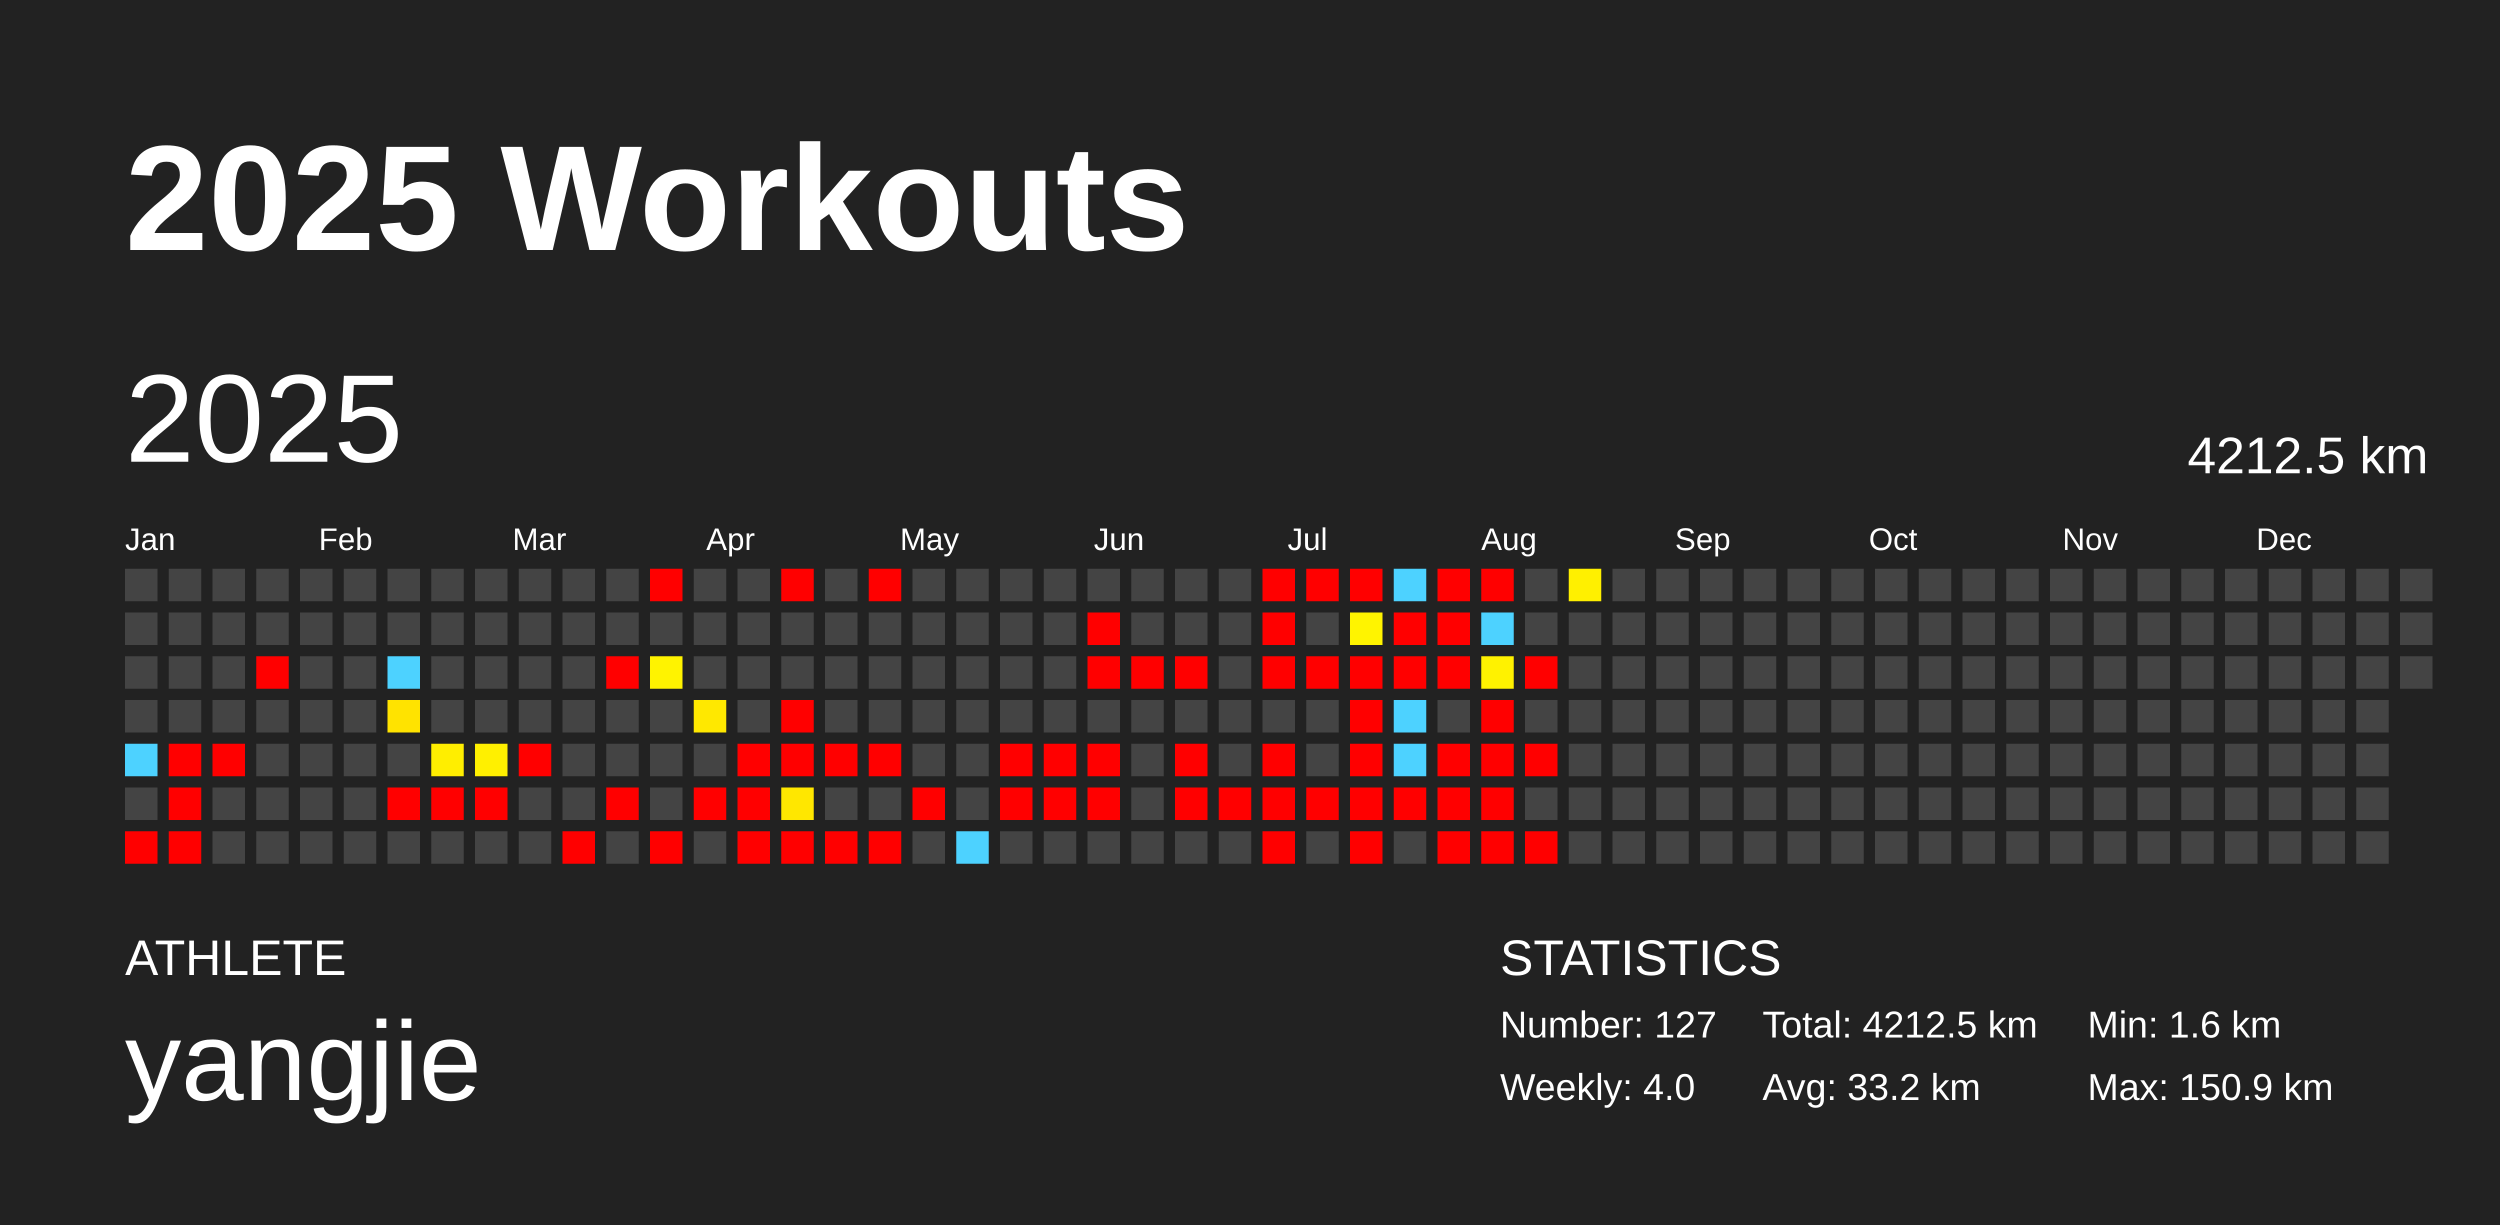
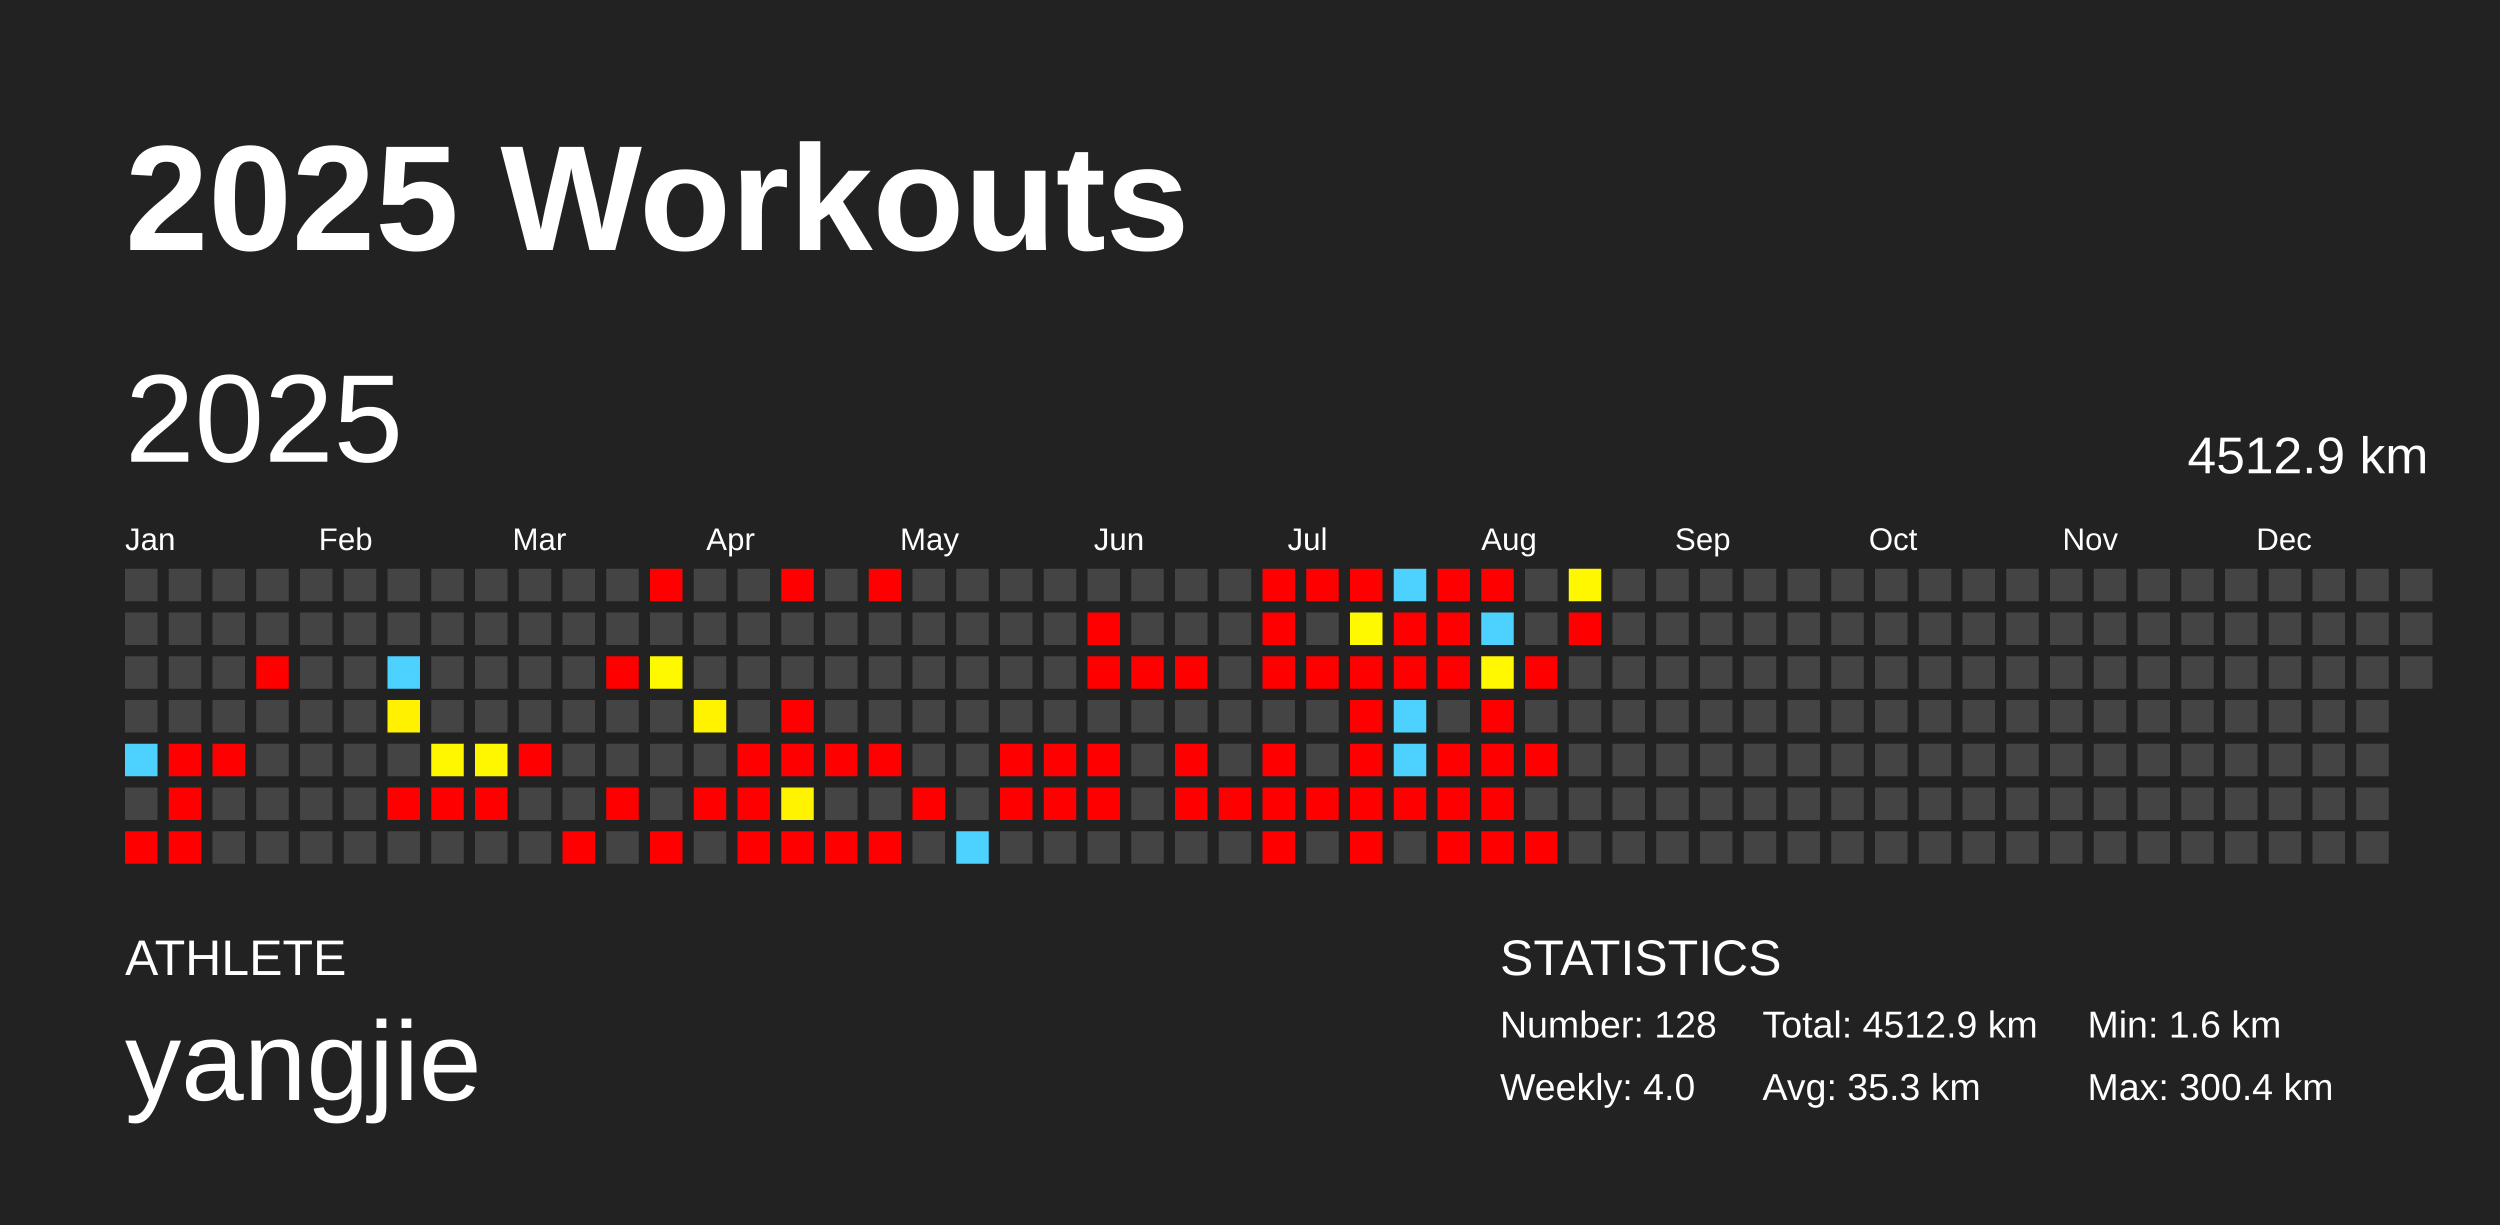
<svg xmlns="http://www.w3.org/2000/svg" baseProfile="full" height="98mm" version="1.1" viewBox="0,0,200,98" width="200mm">
  <defs />
  <rect fill="#222222" height="98" width="200" x="0" y="0" />
  <text fill="#FFFFFF" style="font-size:12px; font-family:Arial; font-weight:bold;" x="10" y="20">2025 Workouts</text>
  <text fill="#FFFFFF" style="font-size:4px; font-family:Arial" x="10" y="78">ATHLETE</text>
  <text fill="#FFFFFF" style="font-size:9px; font-family:Arial" x="10" y="88">yangjie</text>
  <text fill="#FFFFFF" style="font-size:4px; font-family:Arial" x="120" y="78">STATISTICS</text>
-   <text fill="#FFFFFF" style="font-size:3px; font-family:Arial" x="120" y="83">Number: 127</text>
+   <text fill="#FFFFFF" style="font-size:3px; font-family:Arial" x="120" y="83">Number: 128</text>
  <text fill="#FFFFFF" style="font-size:3px; font-family:Arial" x="120" y="88">Weekly: 4.0</text>
-   <text fill="#FFFFFF" style="font-size:3px; font-family:Arial" x="141" y="83">Total: 4212.5 km</text>
-   <text fill="#FFFFFF" style="font-size:3px; font-family:Arial" x="141" y="88">Avg: 33.2 km</text>
+   <text fill="#FFFFFF" style="font-size:3px; font-family:Arial" x="141" y="83">Total: 4512.9 km</text>
+   <text fill="#FFFFFF" style="font-size:3px; font-family:Arial" x="141" y="88">Avg: 35.3 km</text>
  <text fill="#FFFFFF" style="font-size:3px; font-family:Arial" x="167" y="83">Min: 1.6 km</text>
-   <text fill="#FFFFFF" style="font-size:3px; font-family:Arial" x="167" y="88">Max: 150.9 km</text>
+   <text fill="#FFFFFF" style="font-size:3px; font-family:Arial" x="167" y="88">Max: 300.4 km</text>
  <text dominant-baseline="hanging" fill="#FFFFFF" style="font-size:10.0px; font-family:Arial;" x="10" y="30">2025</text>
-   <text dominant-baseline="hanging" fill="#FFFFFF" style="font-size:4.125px; font-family:Arial;" x="175" y="35">4212.5 km</text>
+   <text dominant-baseline="hanging" fill="#FFFFFF" style="font-size:4.125px; font-family:Arial;" x="175" y="35">4512.9 km</text>
  <text fill="#FFFFFF" style="font-size:2.5px; font-family:Arial" x="10.0" y="44">Jan</text>
  <text fill="#FFFFFF" style="font-size:2.5px; font-family:Arial" x="25.5" y="44">Feb</text>
  <text fill="#FFFFFF" style="font-size:2.5px; font-family:Arial" x="41.0" y="44">Mar</text>
  <text fill="#FFFFFF" style="font-size:2.5px; font-family:Arial" x="56.5" y="44">Apr</text>
  <text fill="#FFFFFF" style="font-size:2.5px; font-family:Arial" x="72.0" y="44">May</text>
  <text fill="#FFFFFF" style="font-size:2.5px; font-family:Arial" x="87.5" y="44">Jun</text>
  <text fill="#FFFFFF" style="font-size:2.5px; font-family:Arial" x="103.0" y="44">Jul</text>
  <text fill="#FFFFFF" style="font-size:2.5px; font-family:Arial" x="118.5" y="44">Aug</text>
  <text fill="#FFFFFF" style="font-size:2.5px; font-family:Arial" x="134.0" y="44">Sep</text>
  <text fill="#FFFFFF" style="font-size:2.5px; font-family:Arial" x="149.5" y="44">Oct</text>
  <text fill="#FFFFFF" style="font-size:2.5px; font-family:Arial" x="165.0" y="44">Nov</text>
  <text fill="#FFFFFF" style="font-size:2.5px; font-family:Arial" x="180.5" y="44">Dec</text>
  <rect fill="#444444" height="2.6" width="2.6" x="10.0" y="45.5" />
  <rect fill="#444444" height="2.6" width="2.6" x="10.0" y="49.0" />
  <rect fill="#444444" height="2.6" width="2.6" x="10.0" y="52.5" />
  <rect fill="#444444" height="2.6" width="2.6" x="10.0" y="56.0" />
  <rect fill="#4dd2ff" height="2.6" width="2.6" x="10.0" y="59.5" />
  <rect fill="#444444" height="2.6" width="2.6" x="10.0" y="63.0" />
  <rect fill="red" height="2.6" width="2.6" x="10.0" y="66.5" />
  <rect fill="#444444" height="2.6" width="2.6" x="13.5" y="45.5" />
  <rect fill="#444444" height="2.6" width="2.6" x="13.5" y="49.0" />
  <rect fill="#444444" height="2.6" width="2.6" x="13.5" y="52.5" />
  <rect fill="#444444" height="2.6" width="2.6" x="13.5" y="56.0" />
  <rect fill="red" height="2.6" width="2.6" x="13.5" y="59.5" />
  <rect fill="red" height="2.6" width="2.6" x="13.5" y="63.0" />
  <rect fill="red" height="2.6" width="2.6" x="13.5" y="66.5" />
  <rect fill="#444444" height="2.6" width="2.6" x="17.0" y="45.5" />
  <rect fill="#444444" height="2.6" width="2.6" x="17.0" y="49.0" />
  <rect fill="#444444" height="2.6" width="2.6" x="17.0" y="52.5" />
  <rect fill="#444444" height="2.6" width="2.6" x="17.0" y="56.0" />
  <rect fill="red" height="2.6" width="2.6" x="17.0" y="59.5" />
  <rect fill="#444444" height="2.6" width="2.6" x="17.0" y="63.0" />
  <rect fill="#444444" height="2.6" width="2.6" x="17.0" y="66.5" />
  <rect fill="#444444" height="2.6" width="2.6" x="20.5" y="45.5" />
  <rect fill="#444444" height="2.6" width="2.6" x="20.5" y="49.0" />
  <rect fill="red" height="2.6" width="2.6" x="20.5" y="52.5" />
  <rect fill="#444444" height="2.6" width="2.6" x="20.5" y="56.0" />
  <rect fill="#444444" height="2.6" width="2.6" x="20.5" y="59.5" />
  <rect fill="#444444" height="2.6" width="2.6" x="20.5" y="63.0" />
  <rect fill="#444444" height="2.6" width="2.6" x="20.5" y="66.5" />
  <rect fill="#444444" height="2.6" width="2.6" x="24.0" y="45.5" />
  <rect fill="#444444" height="2.6" width="2.6" x="24.0" y="49.0" />
  <rect fill="#444444" height="2.6" width="2.6" x="24.0" y="52.5" />
  <rect fill="#444444" height="2.6" width="2.6" x="24.0" y="56.0" />
  <rect fill="#444444" height="2.6" width="2.6" x="24.0" y="59.5" />
  <rect fill="#444444" height="2.6" width="2.6" x="24.0" y="63.0" />
  <rect fill="#444444" height="2.6" width="2.6" x="24.0" y="66.5" />
  <rect fill="#444444" height="2.6" width="2.6" x="27.5" y="45.5" />
  <rect fill="#444444" height="2.6" width="2.6" x="27.5" y="49.0" />
  <rect fill="#444444" height="2.6" width="2.6" x="27.5" y="52.5" />
  <rect fill="#444444" height="2.6" width="2.6" x="27.5" y="56.0" />
  <rect fill="#444444" height="2.6" width="2.6" x="27.5" y="59.5" />
  <rect fill="#444444" height="2.6" width="2.6" x="27.5" y="63.0" />
  <rect fill="#444444" height="2.6" width="2.6" x="27.5" y="66.5" />
  <rect fill="#444444" height="2.6" width="2.6" x="31.0" y="45.5" />
  <rect fill="#444444" height="2.6" width="2.6" x="31.0" y="49.0" />
  <rect fill="#4dd2ff" height="2.6" width="2.6" x="31.0" y="52.5" />
-   <rect fill="#ffe300" height="2.6" width="2.6" x="31.0" y="56.0" />
+   <rect fill="#fff100" height="2.6" width="2.6" x="31.0" y="56.0" />
  <rect fill="#444444" height="2.6" width="2.6" x="31.0" y="59.5" />
  <rect fill="red" height="2.6" width="2.6" x="31.0" y="63.0" />
  <rect fill="#444444" height="2.6" width="2.6" x="31.0" y="66.5" />
  <rect fill="#444444" height="2.6" width="2.6" x="34.5" y="45.5" />
  <rect fill="#444444" height="2.6" width="2.6" x="34.5" y="49.0" />
  <rect fill="#444444" height="2.6" width="2.6" x="34.5" y="52.5" />
  <rect fill="#444444" height="2.6" width="2.6" x="34.5" y="56.0" />
-   <rect fill="#ffee00" height="2.6" width="2.6" x="34.5" y="59.5" />
+   <rect fill="#fff700" height="2.6" width="2.6" x="34.5" y="59.5" />
  <rect fill="red" height="2.6" width="2.6" x="34.5" y="63.0" />
  <rect fill="#444444" height="2.6" width="2.6" x="34.5" y="66.5" />
  <rect fill="#444444" height="2.6" width="2.6" x="38.0" y="45.5" />
  <rect fill="#444444" height="2.6" width="2.6" x="38.0" y="49.0" />
  <rect fill="#444444" height="2.6" width="2.6" x="38.0" y="52.5" />
  <rect fill="#444444" height="2.6" width="2.6" x="38.0" y="56.0" />
-   <rect fill="#fff000" height="2.6" width="2.6" x="38.0" y="59.5" />
+   <rect fill="#fff700" height="2.6" width="2.6" x="38.0" y="59.5" />
  <rect fill="red" height="2.6" width="2.6" x="38.0" y="63.0" />
  <rect fill="#444444" height="2.6" width="2.6" x="38.0" y="66.5" />
  <rect fill="#444444" height="2.6" width="2.6" x="41.5" y="45.5" />
  <rect fill="#444444" height="2.6" width="2.6" x="41.5" y="49.0" />
  <rect fill="#444444" height="2.6" width="2.6" x="41.5" y="52.5" />
  <rect fill="#444444" height="2.6" width="2.6" x="41.5" y="56.0" />
  <rect fill="red" height="2.6" width="2.6" x="41.5" y="59.5" />
  <rect fill="#444444" height="2.6" width="2.6" x="41.5" y="63.0" />
  <rect fill="#444444" height="2.6" width="2.6" x="41.5" y="66.5" />
  <rect fill="#444444" height="2.6" width="2.6" x="45.0" y="45.5" />
  <rect fill="#444444" height="2.6" width="2.6" x="45.0" y="49.0" />
  <rect fill="#444444" height="2.6" width="2.6" x="45.0" y="52.5" />
  <rect fill="#444444" height="2.6" width="2.6" x="45.0" y="56.0" />
  <rect fill="#444444" height="2.6" width="2.6" x="45.0" y="59.5" />
  <rect fill="#444444" height="2.6" width="2.6" x="45.0" y="63.0" />
  <rect fill="red" height="2.6" width="2.6" x="45.0" y="66.5" />
  <rect fill="#444444" height="2.6" width="2.6" x="48.5" y="45.5" />
  <rect fill="#444444" height="2.6" width="2.6" x="48.5" y="49.0" />
  <rect fill="red" height="2.6" width="2.6" x="48.5" y="52.5" />
  <rect fill="#444444" height="2.6" width="2.6" x="48.5" y="56.0" />
  <rect fill="#444444" height="2.6" width="2.6" x="48.5" y="59.5" />
  <rect fill="red" height="2.6" width="2.6" x="48.5" y="63.0" />
  <rect fill="#444444" height="2.6" width="2.6" x="48.5" y="66.5" />
  <rect fill="red" height="2.6" width="2.6" x="52.0" y="45.5" />
  <rect fill="#444444" height="2.6" width="2.6" x="52.0" y="49.0" />
-   <rect fill="#fff300" height="2.6" width="2.6" x="52.0" y="52.5" />
+   <rect fill="#fff900" height="2.6" width="2.6" x="52.0" y="52.5" />
  <rect fill="#444444" height="2.6" width="2.6" x="52.0" y="56.0" />
  <rect fill="#444444" height="2.6" width="2.6" x="52.0" y="59.5" />
  <rect fill="#444444" height="2.6" width="2.6" x="52.0" y="63.0" />
  <rect fill="red" height="2.6" width="2.6" x="52.0" y="66.5" />
  <rect fill="#444444" height="2.6" width="2.6" x="55.5" y="45.5" />
  <rect fill="#444444" height="2.6" width="2.6" x="55.5" y="49.0" />
  <rect fill="#444444" height="2.6" width="2.6" x="55.5" y="52.5" />
-   <rect fill="#ffe800" height="2.6" width="2.6" x="55.5" y="56.0" />
+   <rect fill="#fff300" height="2.6" width="2.6" x="55.5" y="56.0" />
  <rect fill="#444444" height="2.6" width="2.6" x="55.5" y="59.5" />
  <rect fill="red" height="2.6" width="2.6" x="55.5" y="63.0" />
  <rect fill="#444444" height="2.6" width="2.6" x="55.5" y="66.5" />
  <rect fill="#444444" height="2.6" width="2.6" x="59.0" y="45.5" />
  <rect fill="#444444" height="2.6" width="2.6" x="59.0" y="49.0" />
  <rect fill="#444444" height="2.6" width="2.6" x="59.0" y="52.5" />
  <rect fill="#444444" height="2.6" width="2.6" x="59.0" y="56.0" />
  <rect fill="red" height="2.6" width="2.6" x="59.0" y="59.5" />
  <rect fill="red" height="2.6" width="2.6" x="59.0" y="63.0" />
  <rect fill="red" height="2.6" width="2.6" x="59.0" y="66.5" />
  <rect fill="red" height="2.6" width="2.6" x="62.5" y="45.5" />
  <rect fill="#444444" height="2.6" width="2.6" x="62.5" y="49.0" />
  <rect fill="#444444" height="2.6" width="2.6" x="62.5" y="52.5" />
  <rect fill="red" height="2.6" width="2.6" x="62.5" y="56.0" />
  <rect fill="red" height="2.6" width="2.6" x="62.5" y="59.5" />
-   <rect fill="#ffe700" height="2.6" width="2.6" x="62.5" y="63.0" />
+   <rect fill="#fff300" height="2.6" width="2.6" x="62.5" y="63.0" />
  <rect fill="red" height="2.6" width="2.6" x="62.5" y="66.5" />
  <rect fill="#444444" height="2.6" width="2.6" x="66.0" y="45.5" />
  <rect fill="#444444" height="2.6" width="2.6" x="66.0" y="49.0" />
  <rect fill="#444444" height="2.6" width="2.6" x="66.0" y="52.5" />
  <rect fill="#444444" height="2.6" width="2.6" x="66.0" y="56.0" />
  <rect fill="red" height="2.6" width="2.6" x="66.0" y="59.5" />
  <rect fill="#444444" height="2.6" width="2.6" x="66.0" y="63.0" />
  <rect fill="red" height="2.6" width="2.6" x="66.0" y="66.5" />
  <rect fill="red" height="2.6" width="2.6" x="69.5" y="45.5" />
  <rect fill="#444444" height="2.6" width="2.6" x="69.5" y="49.0" />
  <rect fill="#444444" height="2.6" width="2.6" x="69.5" y="52.5" />
  <rect fill="#444444" height="2.6" width="2.6" x="69.5" y="56.0" />
  <rect fill="red" height="2.6" width="2.6" x="69.5" y="59.5" />
  <rect fill="#444444" height="2.6" width="2.6" x="69.5" y="63.0" />
  <rect fill="red" height="2.6" width="2.6" x="69.5" y="66.5" />
  <rect fill="#444444" height="2.6" width="2.6" x="73.0" y="45.5" />
  <rect fill="#444444" height="2.6" width="2.6" x="73.0" y="49.0" />
  <rect fill="#444444" height="2.6" width="2.6" x="73.0" y="52.5" />
  <rect fill="#444444" height="2.6" width="2.6" x="73.0" y="56.0" />
  <rect fill="#444444" height="2.6" width="2.6" x="73.0" y="59.5" />
  <rect fill="red" height="2.6" width="2.6" x="73.0" y="63.0" />
  <rect fill="#444444" height="2.6" width="2.6" x="73.0" y="66.5" />
  <rect fill="#444444" height="2.6" width="2.6" x="76.5" y="45.5" />
  <rect fill="#444444" height="2.6" width="2.6" x="76.5" y="49.0" />
  <rect fill="#444444" height="2.6" width="2.6" x="76.5" y="52.5" />
  <rect fill="#444444" height="2.6" width="2.6" x="76.5" y="56.0" />
  <rect fill="#444444" height="2.6" width="2.6" x="76.5" y="59.5" />
  <rect fill="#444444" height="2.6" width="2.6" x="76.5" y="63.0" />
  <rect fill="#4dd2ff" height="2.6" width="2.6" x="76.5" y="66.5" />
  <rect fill="#444444" height="2.6" width="2.6" x="80.0" y="45.5" />
  <rect fill="#444444" height="2.6" width="2.6" x="80.0" y="49.0" />
  <rect fill="#444444" height="2.6" width="2.6" x="80.0" y="52.5" />
  <rect fill="#444444" height="2.6" width="2.6" x="80.0" y="56.0" />
  <rect fill="red" height="2.6" width="2.6" x="80.0" y="59.5" />
  <rect fill="red" height="2.6" width="2.6" x="80.0" y="63.0" />
  <rect fill="#444444" height="2.6" width="2.6" x="80.0" y="66.5" />
  <rect fill="#444444" height="2.6" width="2.6" x="83.5" y="45.5" />
  <rect fill="#444444" height="2.6" width="2.6" x="83.5" y="49.0" />
  <rect fill="#444444" height="2.6" width="2.6" x="83.5" y="52.5" />
  <rect fill="#444444" height="2.6" width="2.6" x="83.5" y="56.0" />
  <rect fill="red" height="2.6" width="2.6" x="83.5" y="59.5" />
  <rect fill="red" height="2.6" width="2.6" x="83.5" y="63.0" />
  <rect fill="#444444" height="2.6" width="2.6" x="83.5" y="66.5" />
  <rect fill="#444444" height="2.6" width="2.6" x="87.0" y="45.5" />
  <rect fill="red" height="2.6" width="2.6" x="87.0" y="49.0" />
  <rect fill="red" height="2.6" width="2.6" x="87.0" y="52.5" />
  <rect fill="#444444" height="2.6" width="2.6" x="87.0" y="56.0" />
  <rect fill="red" height="2.6" width="2.6" x="87.0" y="59.5" />
  <rect fill="red" height="2.6" width="2.6" x="87.0" y="63.0" />
  <rect fill="#444444" height="2.6" width="2.6" x="87.0" y="66.5" />
  <rect fill="#444444" height="2.6" width="2.6" x="90.5" y="45.5" />
  <rect fill="#444444" height="2.6" width="2.6" x="90.5" y="49.0" />
  <rect fill="red" height="2.6" width="2.6" x="90.5" y="52.5" />
  <rect fill="#444444" height="2.6" width="2.6" x="90.5" y="56.0" />
  <rect fill="#444444" height="2.6" width="2.6" x="90.5" y="59.5" />
  <rect fill="#444444" height="2.6" width="2.6" x="90.5" y="63.0" />
  <rect fill="#444444" height="2.6" width="2.6" x="90.5" y="66.5" />
  <rect fill="#444444" height="2.6" width="2.6" x="94.0" y="45.5" />
  <rect fill="#444444" height="2.6" width="2.6" x="94.0" y="49.0" />
  <rect fill="red" height="2.6" width="2.6" x="94.0" y="52.5" />
  <rect fill="#444444" height="2.6" width="2.6" x="94.0" y="56.0" />
  <rect fill="red" height="2.6" width="2.6" x="94.0" y="59.5" />
  <rect fill="red" height="2.6" width="2.6" x="94.0" y="63.0" />
  <rect fill="#444444" height="2.6" width="2.6" x="94.0" y="66.5" />
  <rect fill="#444444" height="2.6" width="2.6" x="97.5" y="45.5" />
  <rect fill="#444444" height="2.6" width="2.6" x="97.5" y="49.0" />
  <rect fill="#444444" height="2.6" width="2.6" x="97.5" y="52.5" />
  <rect fill="#444444" height="2.6" width="2.6" x="97.5" y="56.0" />
  <rect fill="#444444" height="2.6" width="2.6" x="97.5" y="59.5" />
  <rect fill="red" height="2.6" width="2.6" x="97.5" y="63.0" />
  <rect fill="#444444" height="2.6" width="2.6" x="97.5" y="66.5" />
  <rect fill="red" height="2.6" width="2.6" x="101.0" y="45.5" />
  <rect fill="red" height="2.6" width="2.6" x="101.0" y="49.0" />
  <rect fill="red" height="2.6" width="2.6" x="101.0" y="52.5" />
  <rect fill="#444444" height="2.6" width="2.6" x="101.0" y="56.0" />
  <rect fill="red" height="2.6" width="2.6" x="101.0" y="59.5" />
  <rect fill="red" height="2.6" width="2.6" x="101.0" y="63.0" />
  <rect fill="red" height="2.6" width="2.6" x="101.0" y="66.5" />
  <rect fill="red" height="2.6" width="2.6" x="104.5" y="45.5" />
  <rect fill="#444444" height="2.6" width="2.6" x="104.5" y="49.0" />
  <rect fill="red" height="2.6" width="2.6" x="104.5" y="52.5" />
  <rect fill="#444444" height="2.6" width="2.6" x="104.5" y="56.0" />
  <rect fill="#444444" height="2.6" width="2.6" x="104.5" y="59.5" />
  <rect fill="red" height="2.6" width="2.6" x="104.5" y="63.0" />
  <rect fill="#444444" height="2.6" width="2.6" x="104.5" y="66.5" />
  <rect fill="red" height="2.6" width="2.6" x="108.0" y="45.5" />
-   <rect fill="#fff400" height="2.6" width="2.6" x="108.0" y="49.0" />
+   <rect fill="#fff900" height="2.6" width="2.6" x="108.0" y="49.0" />
  <rect fill="red" height="2.6" width="2.6" x="108.0" y="52.5" />
  <rect fill="red" height="2.6" width="2.6" x="108.0" y="56.0" />
  <rect fill="red" height="2.6" width="2.6" x="108.0" y="59.5" />
  <rect fill="red" height="2.6" width="2.6" x="108.0" y="63.0" />
  <rect fill="red" height="2.6" width="2.6" x="108.0" y="66.5" />
  <rect fill="#4dd2ff" height="2.6" width="2.6" x="111.5" y="45.5" />
  <rect fill="red" height="2.6" width="2.6" x="111.5" y="49.0" />
  <rect fill="red" height="2.6" width="2.6" x="111.5" y="52.5" />
  <rect fill="#4dd2ff" height="2.6" width="2.6" x="111.5" y="56.0" />
  <rect fill="#4dd2ff" height="2.6" width="2.6" x="111.5" y="59.5" />
  <rect fill="red" height="2.6" width="2.6" x="111.5" y="63.0" />
  <rect fill="#444444" height="2.6" width="2.6" x="111.5" y="66.5" />
  <rect fill="red" height="2.6" width="2.6" x="115.0" y="45.5" />
  <rect fill="red" height="2.6" width="2.6" x="115.0" y="49.0" />
  <rect fill="red" height="2.6" width="2.6" x="115.0" y="52.5" />
  <rect fill="#444444" height="2.6" width="2.6" x="115.0" y="56.0" />
  <rect fill="red" height="2.6" width="2.6" x="115.0" y="59.5" />
  <rect fill="red" height="2.6" width="2.6" x="115.0" y="63.0" />
  <rect fill="red" height="2.6" width="2.6" x="115.0" y="66.5" />
  <rect fill="red" height="2.6" width="2.6" x="118.5" y="45.5" />
  <rect fill="#4dd2ff" height="2.6" width="2.6" x="118.5" y="49.0" />
-   <rect fill="#fff200" height="2.6" width="2.6" x="118.5" y="52.5" />
+   <rect fill="#fff800" height="2.6" width="2.6" x="118.5" y="52.5" />
  <rect fill="red" height="2.6" width="2.6" x="118.5" y="56.0" />
  <rect fill="red" height="2.6" width="2.6" x="118.5" y="59.5" />
  <rect fill="red" height="2.6" width="2.6" x="118.5" y="63.0" />
  <rect fill="red" height="2.6" width="2.6" x="118.5" y="66.5" />
  <rect fill="#444444" height="2.6" width="2.6" x="122.0" y="45.5" />
  <rect fill="#444444" height="2.6" width="2.6" x="122.0" y="49.0" />
  <rect fill="red" height="2.6" width="2.6" x="122.0" y="52.5" />
  <rect fill="#444444" height="2.6" width="2.6" x="122.0" y="56.0" />
  <rect fill="red" height="2.6" width="2.6" x="122.0" y="59.5" />
  <rect fill="#444444" height="2.6" width="2.6" x="122.0" y="63.0" />
  <rect fill="red" height="2.6" width="2.6" x="122.0" y="66.5" />
-   <rect fill="#fff000" height="2.6" width="2.6" x="125.5" y="45.5" />
-   <rect fill="#444444" height="2.6" width="2.6" x="125.5" y="49.0" />
+   <rect fill="#fff700" height="2.6" width="2.6" x="125.5" y="45.5" />
+   <rect fill="red" height="2.6" width="2.6" x="125.5" y="49.0" />
  <rect fill="#444444" height="2.6" width="2.6" x="125.5" y="52.5" />
  <rect fill="#444444" height="2.6" width="2.6" x="125.5" y="56.0" />
  <rect fill="#444444" height="2.6" width="2.6" x="125.5" y="59.5" />
  <rect fill="#444444" height="2.6" width="2.6" x="125.5" y="63.0" />
  <rect fill="#444444" height="2.6" width="2.6" x="125.5" y="66.5" />
  <rect fill="#444444" height="2.6" width="2.6" x="129.0" y="45.5" />
  <rect fill="#444444" height="2.6" width="2.6" x="129.0" y="49.0" />
  <rect fill="#444444" height="2.6" width="2.6" x="129.0" y="52.5" />
  <rect fill="#444444" height="2.6" width="2.6" x="129.0" y="56.0" />
  <rect fill="#444444" height="2.6" width="2.6" x="129.0" y="59.5" />
  <rect fill="#444444" height="2.6" width="2.6" x="129.0" y="63.0" />
  <rect fill="#444444" height="2.6" width="2.6" x="129.0" y="66.5" />
  <rect fill="#444444" height="2.6" width="2.6" x="132.5" y="45.5" />
  <rect fill="#444444" height="2.6" width="2.6" x="132.5" y="49.0" />
  <rect fill="#444444" height="2.6" width="2.6" x="132.5" y="52.5" />
  <rect fill="#444444" height="2.6" width="2.6" x="132.5" y="56.0" />
  <rect fill="#444444" height="2.6" width="2.6" x="132.5" y="59.5" />
  <rect fill="#444444" height="2.6" width="2.6" x="132.5" y="63.0" />
  <rect fill="#444444" height="2.6" width="2.6" x="132.5" y="66.5" />
  <rect fill="#444444" height="2.6" width="2.6" x="136.0" y="45.5" />
  <rect fill="#444444" height="2.6" width="2.6" x="136.0" y="49.0" />
  <rect fill="#444444" height="2.6" width="2.6" x="136.0" y="52.5" />
  <rect fill="#444444" height="2.6" width="2.6" x="136.0" y="56.0" />
  <rect fill="#444444" height="2.6" width="2.6" x="136.0" y="59.5" />
  <rect fill="#444444" height="2.6" width="2.6" x="136.0" y="63.0" />
  <rect fill="#444444" height="2.6" width="2.6" x="136.0" y="66.5" />
  <rect fill="#444444" height="2.6" width="2.6" x="139.5" y="45.5" />
  <rect fill="#444444" height="2.6" width="2.6" x="139.5" y="49.0" />
  <rect fill="#444444" height="2.6" width="2.6" x="139.5" y="52.5" />
  <rect fill="#444444" height="2.6" width="2.6" x="139.5" y="56.0" />
  <rect fill="#444444" height="2.6" width="2.6" x="139.5" y="59.5" />
  <rect fill="#444444" height="2.6" width="2.6" x="139.5" y="63.0" />
  <rect fill="#444444" height="2.6" width="2.6" x="139.5" y="66.5" />
  <rect fill="#444444" height="2.6" width="2.6" x="143.0" y="45.5" />
  <rect fill="#444444" height="2.6" width="2.6" x="143.0" y="49.0" />
  <rect fill="#444444" height="2.6" width="2.6" x="143.0" y="52.5" />
  <rect fill="#444444" height="2.6" width="2.6" x="143.0" y="56.0" />
  <rect fill="#444444" height="2.6" width="2.6" x="143.0" y="59.5" />
  <rect fill="#444444" height="2.6" width="2.6" x="143.0" y="63.0" />
  <rect fill="#444444" height="2.6" width="2.6" x="143.0" y="66.5" />
  <rect fill="#444444" height="2.6" width="2.6" x="146.5" y="45.5" />
  <rect fill="#444444" height="2.6" width="2.6" x="146.5" y="49.0" />
  <rect fill="#444444" height="2.6" width="2.6" x="146.5" y="52.5" />
  <rect fill="#444444" height="2.6" width="2.6" x="146.5" y="56.0" />
  <rect fill="#444444" height="2.6" width="2.6" x="146.5" y="59.5" />
  <rect fill="#444444" height="2.6" width="2.6" x="146.5" y="63.0" />
  <rect fill="#444444" height="2.6" width="2.6" x="146.5" y="66.5" />
  <rect fill="#444444" height="2.6" width="2.6" x="150.0" y="45.5" />
  <rect fill="#444444" height="2.6" width="2.6" x="150.0" y="49.0" />
  <rect fill="#444444" height="2.6" width="2.6" x="150.0" y="52.5" />
  <rect fill="#444444" height="2.6" width="2.6" x="150.0" y="56.0" />
  <rect fill="#444444" height="2.6" width="2.6" x="150.0" y="59.5" />
  <rect fill="#444444" height="2.6" width="2.6" x="150.0" y="63.0" />
  <rect fill="#444444" height="2.6" width="2.6" x="150.0" y="66.5" />
  <rect fill="#444444" height="2.6" width="2.6" x="153.5" y="45.5" />
  <rect fill="#444444" height="2.6" width="2.6" x="153.5" y="49.0" />
  <rect fill="#444444" height="2.6" width="2.6" x="153.5" y="52.5" />
  <rect fill="#444444" height="2.6" width="2.6" x="153.5" y="56.0" />
  <rect fill="#444444" height="2.6" width="2.6" x="153.5" y="59.5" />
  <rect fill="#444444" height="2.6" width="2.6" x="153.5" y="63.0" />
  <rect fill="#444444" height="2.6" width="2.6" x="153.5" y="66.5" />
  <rect fill="#444444" height="2.6" width="2.6" x="157.0" y="45.5" />
  <rect fill="#444444" height="2.6" width="2.6" x="157.0" y="49.0" />
  <rect fill="#444444" height="2.6" width="2.6" x="157.0" y="52.5" />
  <rect fill="#444444" height="2.6" width="2.6" x="157.0" y="56.0" />
  <rect fill="#444444" height="2.6" width="2.6" x="157.0" y="59.5" />
  <rect fill="#444444" height="2.6" width="2.6" x="157.0" y="63.0" />
  <rect fill="#444444" height="2.6" width="2.6" x="157.0" y="66.5" />
  <rect fill="#444444" height="2.6" width="2.6" x="160.5" y="45.5" />
  <rect fill="#444444" height="2.6" width="2.6" x="160.5" y="49.0" />
  <rect fill="#444444" height="2.6" width="2.6" x="160.5" y="52.5" />
  <rect fill="#444444" height="2.6" width="2.6" x="160.5" y="56.0" />
  <rect fill="#444444" height="2.6" width="2.6" x="160.5" y="59.5" />
  <rect fill="#444444" height="2.6" width="2.6" x="160.5" y="63.0" />
  <rect fill="#444444" height="2.6" width="2.6" x="160.5" y="66.5" />
  <rect fill="#444444" height="2.6" width="2.6" x="164.0" y="45.5" />
  <rect fill="#444444" height="2.6" width="2.6" x="164.0" y="49.0" />
  <rect fill="#444444" height="2.6" width="2.6" x="164.0" y="52.5" />
  <rect fill="#444444" height="2.6" width="2.6" x="164.0" y="56.0" />
  <rect fill="#444444" height="2.6" width="2.6" x="164.0" y="59.5" />
  <rect fill="#444444" height="2.6" width="2.6" x="164.0" y="63.0" />
  <rect fill="#444444" height="2.6" width="2.6" x="164.0" y="66.5" />
  <rect fill="#444444" height="2.6" width="2.6" x="167.5" y="45.5" />
  <rect fill="#444444" height="2.6" width="2.6" x="167.5" y="49.0" />
  <rect fill="#444444" height="2.6" width="2.6" x="167.5" y="52.5" />
  <rect fill="#444444" height="2.6" width="2.6" x="167.5" y="56.0" />
  <rect fill="#444444" height="2.6" width="2.6" x="167.5" y="59.5" />
  <rect fill="#444444" height="2.6" width="2.6" x="167.5" y="63.0" />
  <rect fill="#444444" height="2.6" width="2.6" x="167.5" y="66.5" />
  <rect fill="#444444" height="2.6" width="2.6" x="171.0" y="45.5" />
  <rect fill="#444444" height="2.6" width="2.6" x="171.0" y="49.0" />
  <rect fill="#444444" height="2.6" width="2.6" x="171.0" y="52.5" />
  <rect fill="#444444" height="2.6" width="2.6" x="171.0" y="56.0" />
  <rect fill="#444444" height="2.6" width="2.6" x="171.0" y="59.5" />
  <rect fill="#444444" height="2.6" width="2.6" x="171.0" y="63.0" />
  <rect fill="#444444" height="2.6" width="2.6" x="171.0" y="66.5" />
  <rect fill="#444444" height="2.6" width="2.6" x="174.5" y="45.5" />
  <rect fill="#444444" height="2.6" width="2.6" x="174.5" y="49.0" />
  <rect fill="#444444" height="2.6" width="2.6" x="174.5" y="52.5" />
  <rect fill="#444444" height="2.6" width="2.6" x="174.5" y="56.0" />
  <rect fill="#444444" height="2.6" width="2.6" x="174.5" y="59.5" />
  <rect fill="#444444" height="2.6" width="2.6" x="174.5" y="63.0" />
  <rect fill="#444444" height="2.6" width="2.6" x="174.5" y="66.5" />
  <rect fill="#444444" height="2.6" width="2.6" x="178.0" y="45.5" />
  <rect fill="#444444" height="2.6" width="2.6" x="178.0" y="49.0" />
  <rect fill="#444444" height="2.6" width="2.6" x="178.0" y="52.5" />
  <rect fill="#444444" height="2.6" width="2.6" x="178.0" y="56.0" />
  <rect fill="#444444" height="2.6" width="2.6" x="178.0" y="59.5" />
  <rect fill="#444444" height="2.6" width="2.6" x="178.0" y="63.0" />
  <rect fill="#444444" height="2.6" width="2.6" x="178.0" y="66.5" />
  <rect fill="#444444" height="2.6" width="2.6" x="181.5" y="45.5" />
  <rect fill="#444444" height="2.6" width="2.6" x="181.5" y="49.0" />
  <rect fill="#444444" height="2.6" width="2.6" x="181.5" y="52.5" />
  <rect fill="#444444" height="2.6" width="2.6" x="181.5" y="56.0" />
  <rect fill="#444444" height="2.6" width="2.6" x="181.5" y="59.5" />
  <rect fill="#444444" height="2.6" width="2.6" x="181.5" y="63.0" />
  <rect fill="#444444" height="2.6" width="2.6" x="181.5" y="66.5" />
  <rect fill="#444444" height="2.6" width="2.6" x="185.0" y="45.5" />
  <rect fill="#444444" height="2.6" width="2.6" x="185.0" y="49.0" />
  <rect fill="#444444" height="2.6" width="2.6" x="185.0" y="52.5" />
  <rect fill="#444444" height="2.6" width="2.6" x="185.0" y="56.0" />
  <rect fill="#444444" height="2.6" width="2.6" x="185.0" y="59.5" />
  <rect fill="#444444" height="2.6" width="2.6" x="185.0" y="63.0" />
  <rect fill="#444444" height="2.6" width="2.6" x="185.0" y="66.5" />
  <rect fill="#444444" height="2.6" width="2.6" x="188.5" y="45.5" />
  <rect fill="#444444" height="2.6" width="2.6" x="188.5" y="49.0" />
  <rect fill="#444444" height="2.6" width="2.6" x="188.5" y="52.5" />
  <rect fill="#444444" height="2.6" width="2.6" x="188.5" y="56.0" />
  <rect fill="#444444" height="2.6" width="2.6" x="188.5" y="59.5" />
  <rect fill="#444444" height="2.6" width="2.6" x="188.5" y="63.0" />
  <rect fill="#444444" height="2.6" width="2.6" x="188.5" y="66.5" />
  <rect fill="#444444" height="2.6" width="2.6" x="192.0" y="45.5" />
  <rect fill="#444444" height="2.6" width="2.6" x="192.0" y="49.0" />
  <rect fill="#444444" height="2.6" width="2.6" x="192.0" y="52.5" />
</svg>
